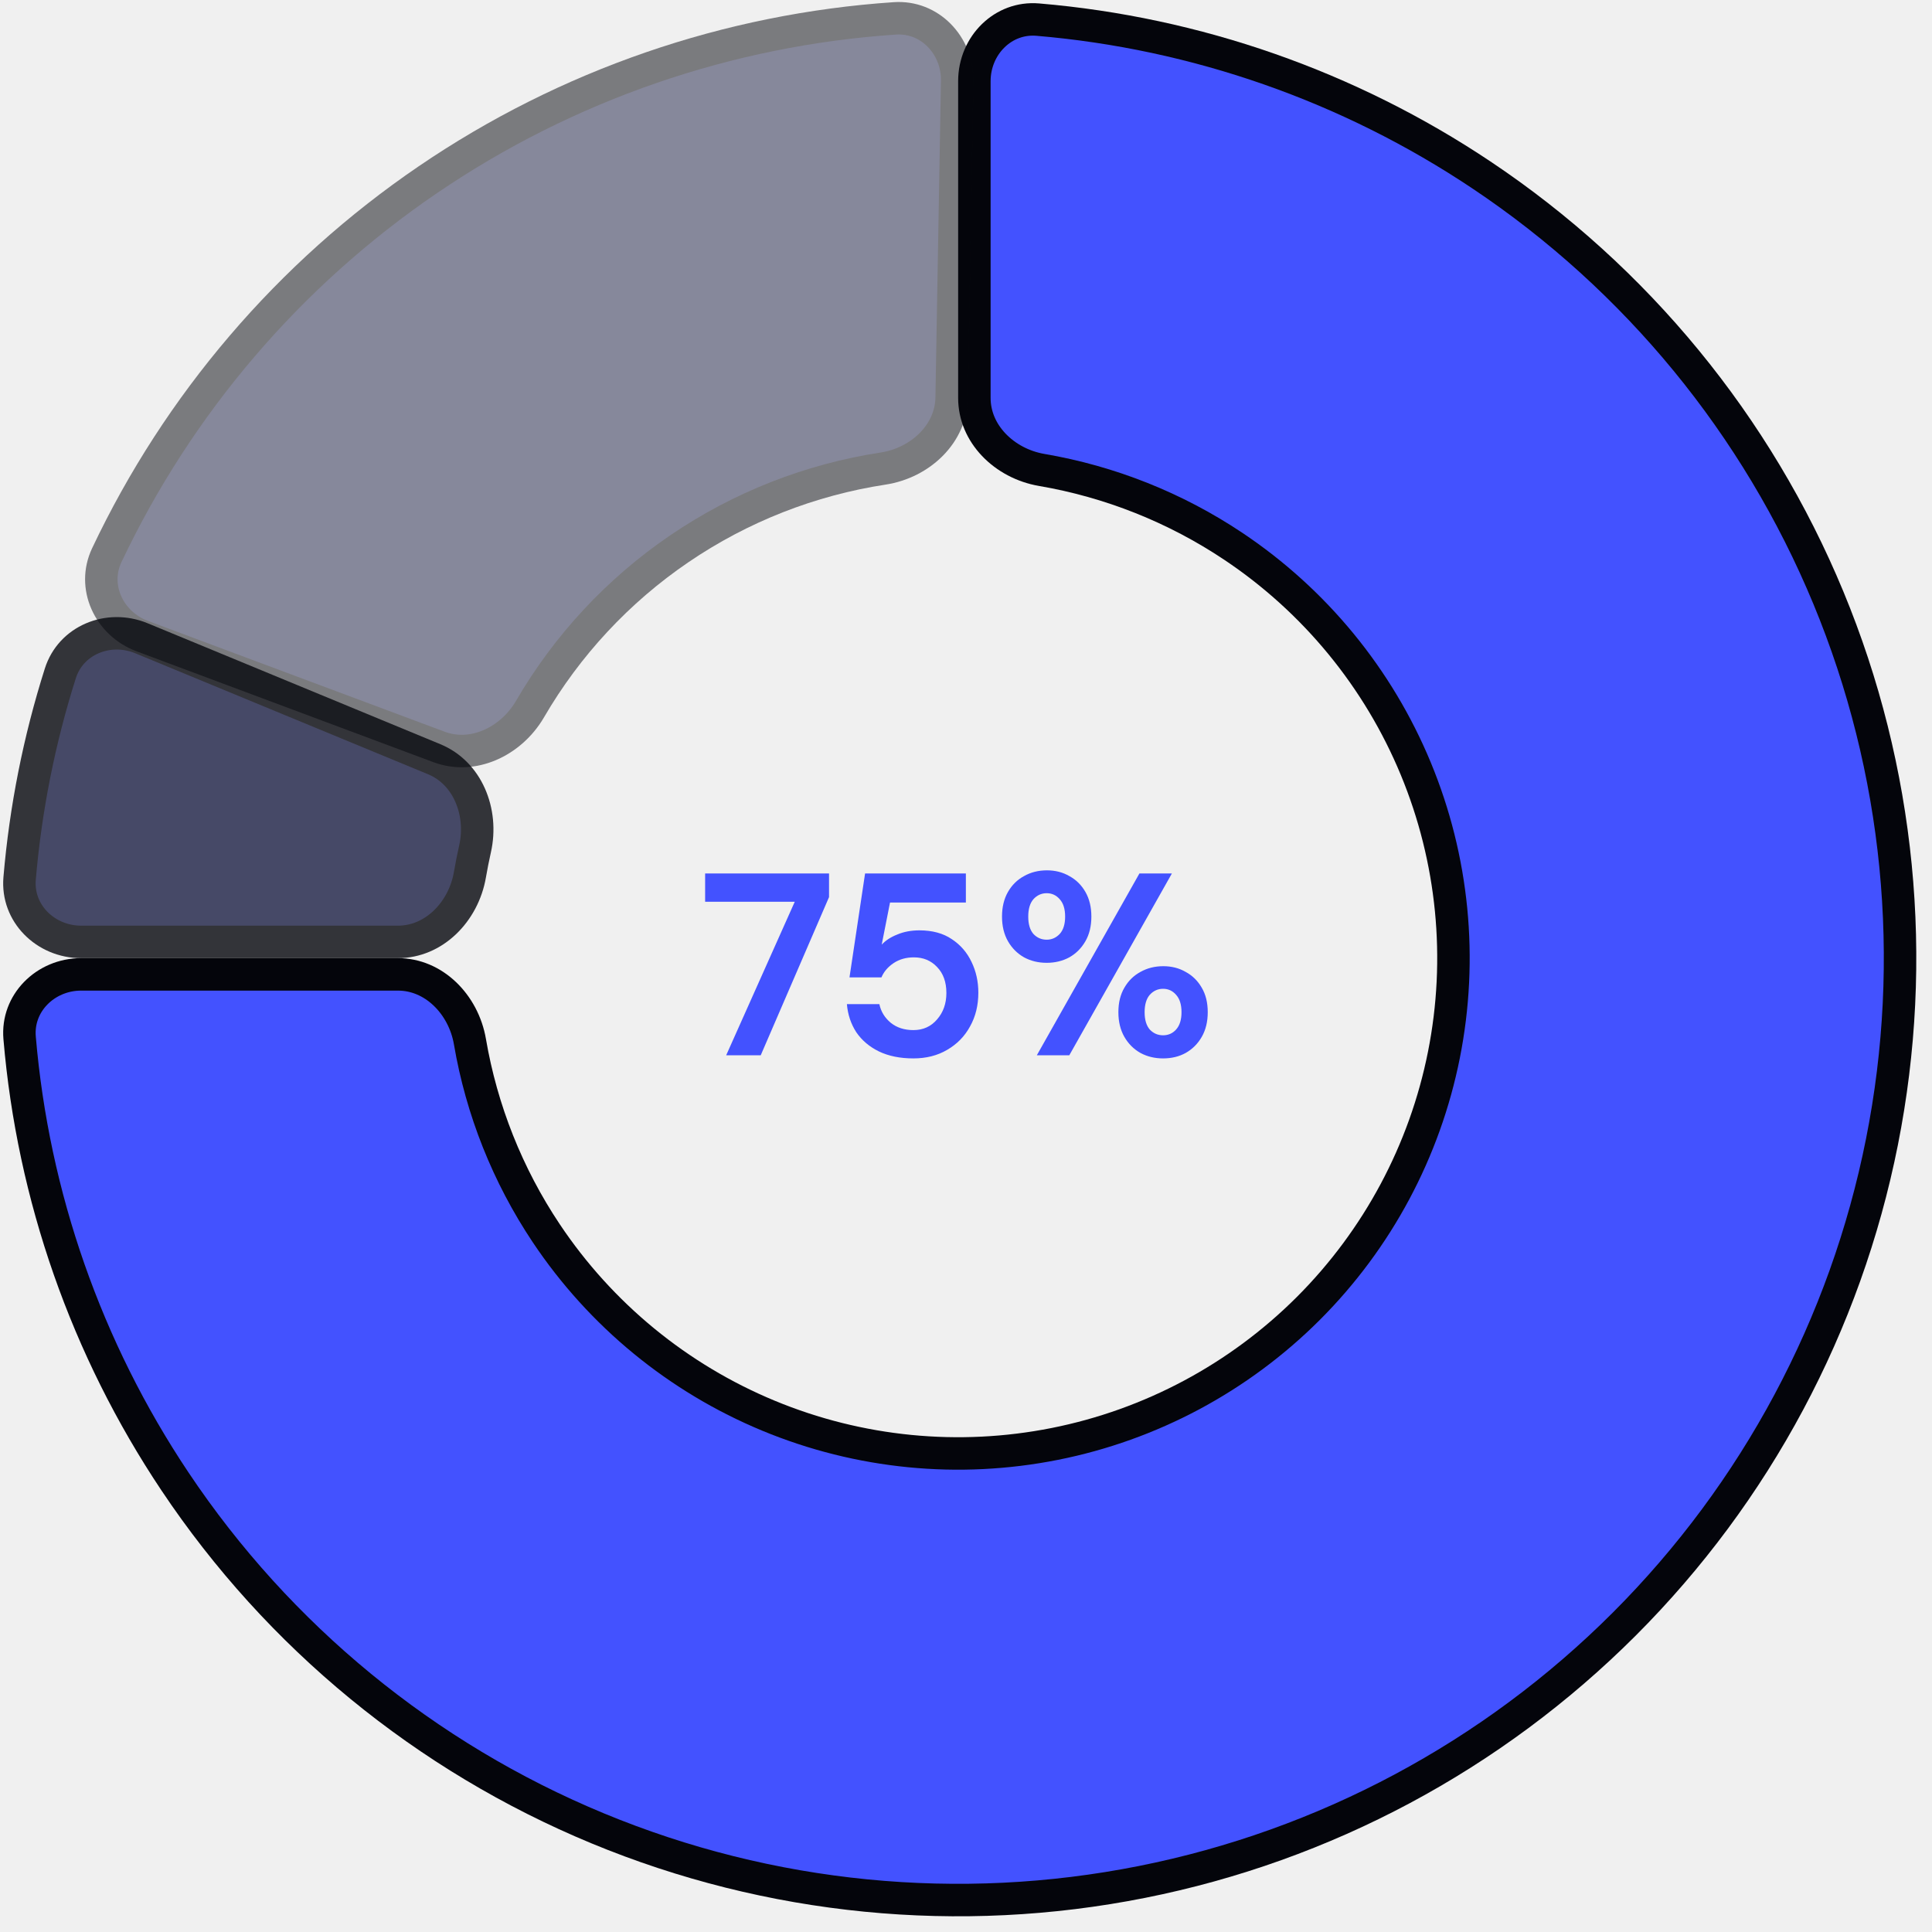
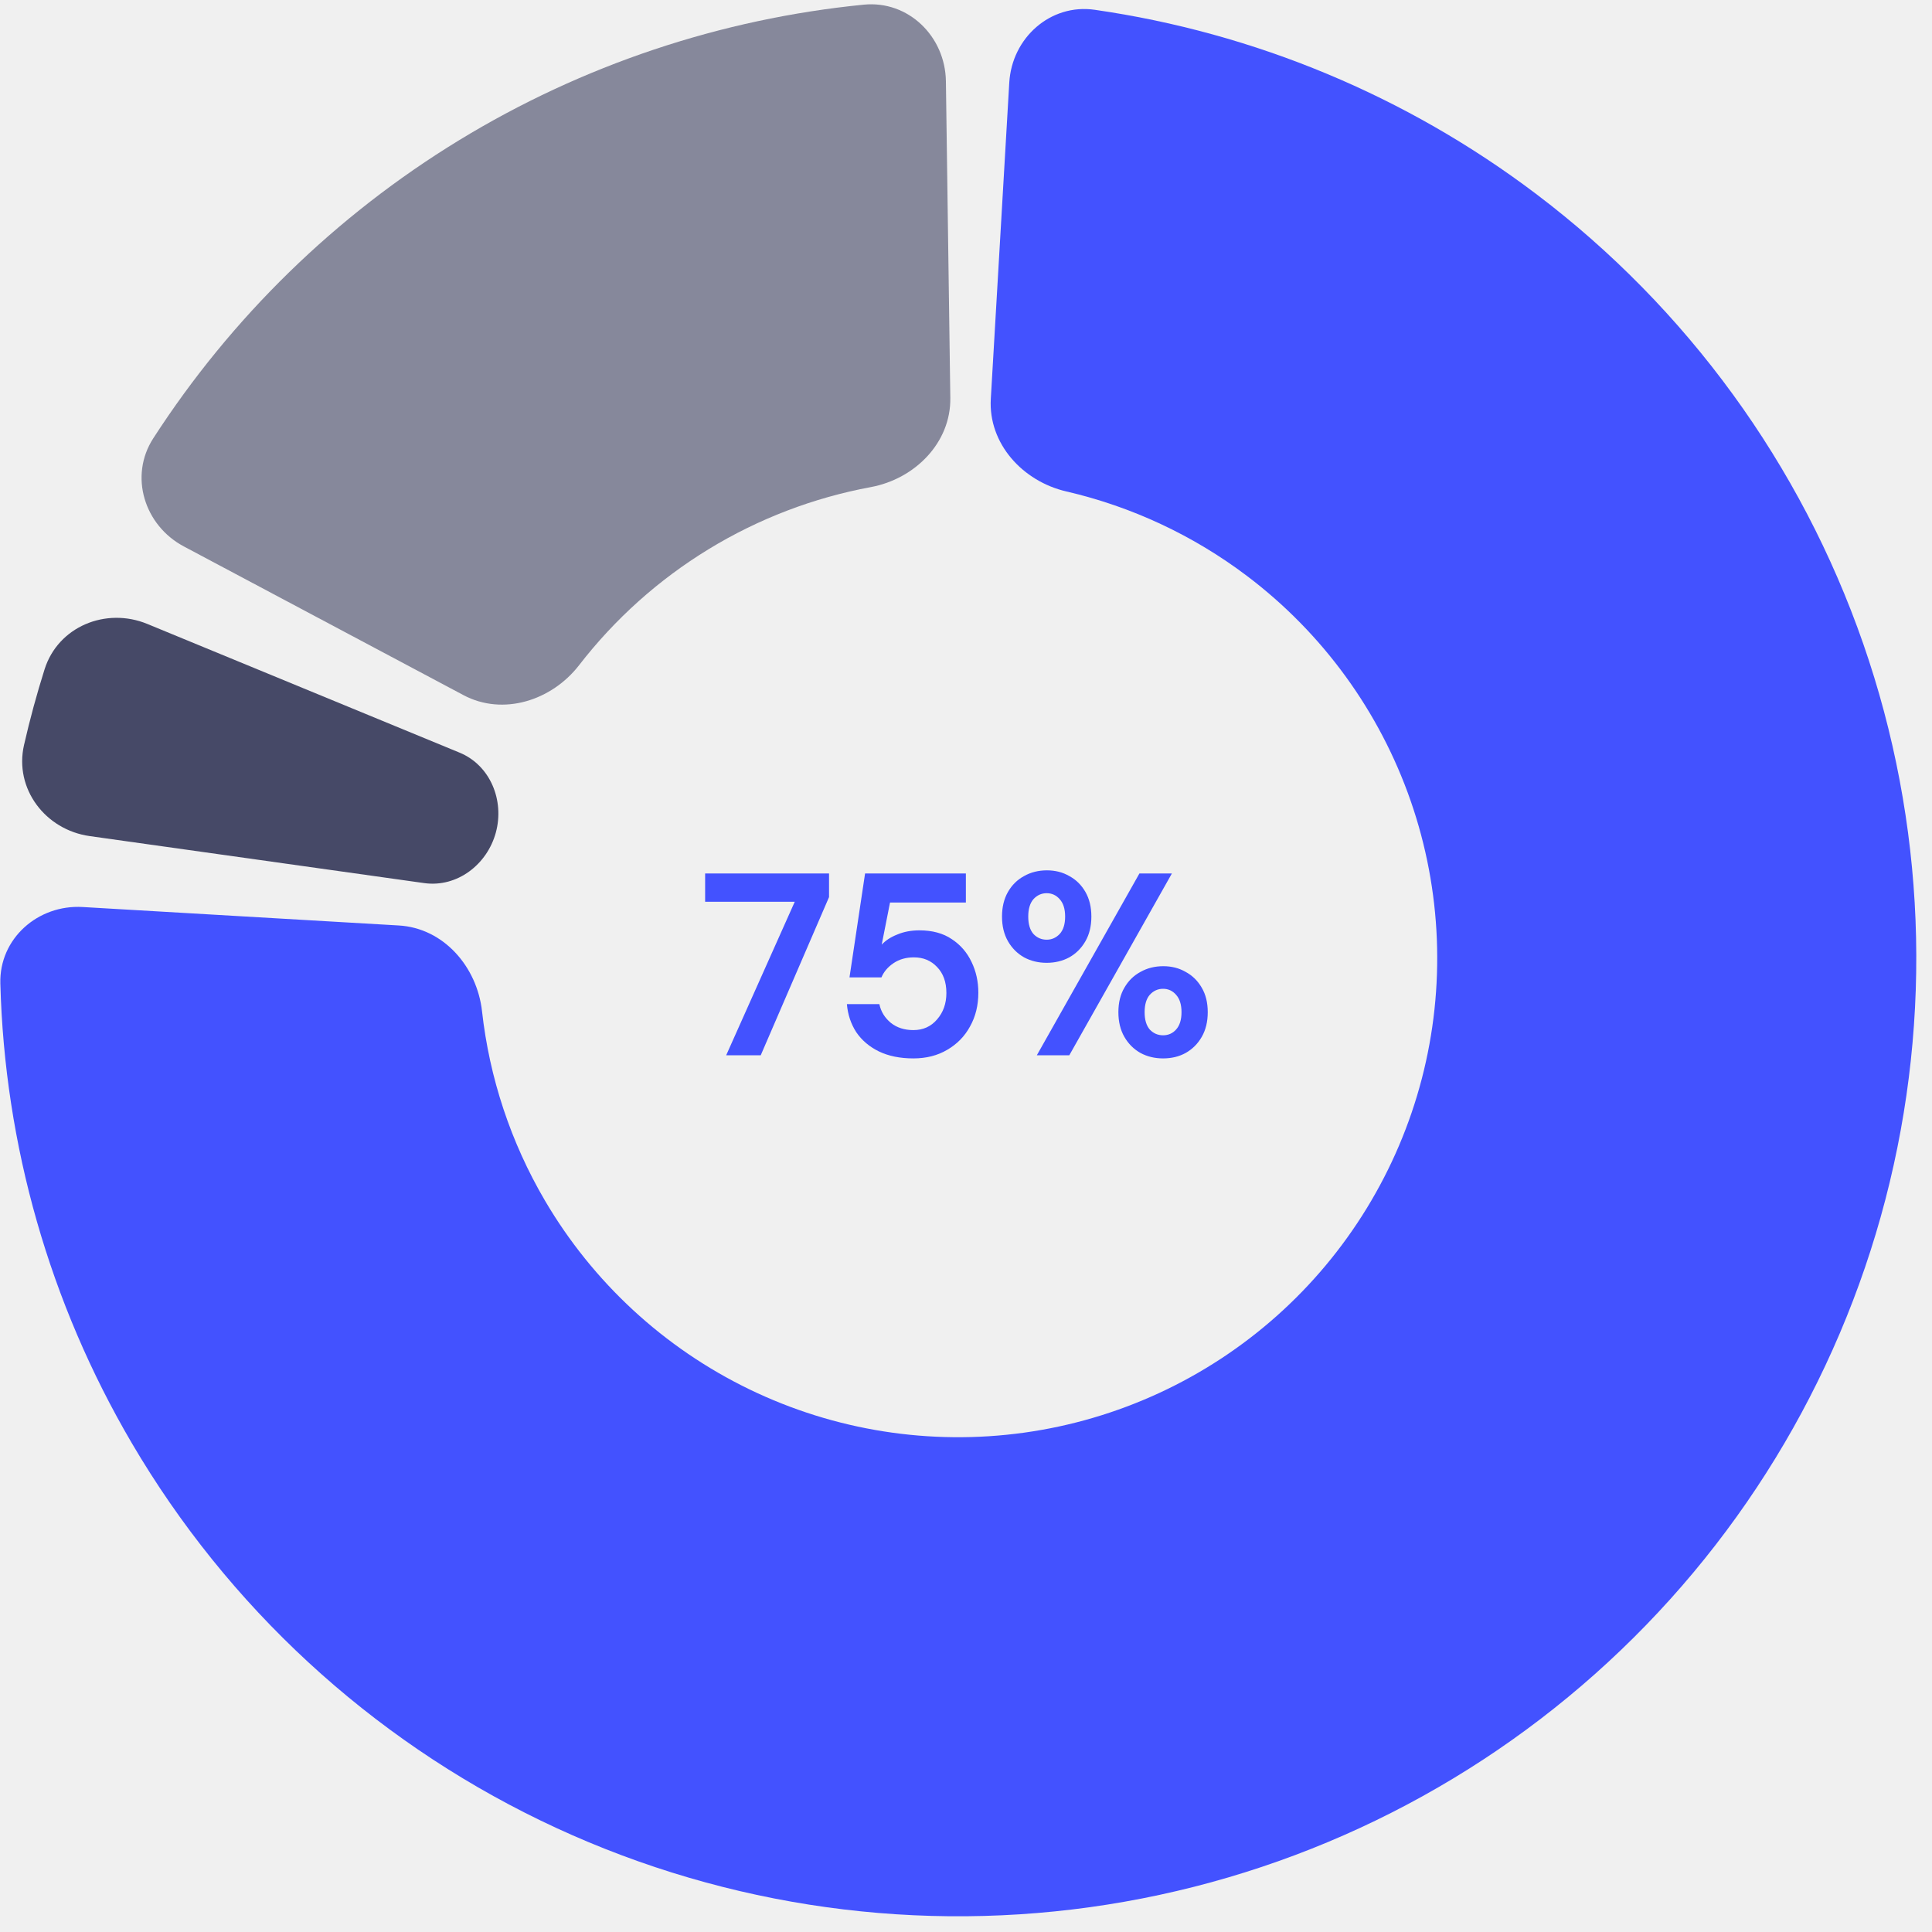
<svg xmlns="http://www.w3.org/2000/svg" width="119" height="119" viewBox="0 0 119 119" fill="none">
-   <mask id="path-1-inside-1_451_423" fill="white">
-     <path d="M59.016 5C59.016 2.239 61.259 -0.022 64.01 0.212C73.922 1.053 83.489 4.39 91.804 9.946C101.509 16.431 109.073 25.648 113.54 36.432C118.007 47.215 119.176 59.082 116.898 70.53C114.621 81.978 109.001 92.493 100.747 100.747C92.493 109.001 81.978 114.621 70.53 116.898C59.082 119.176 47.215 118.007 36.432 113.54C25.648 109.073 16.431 101.509 9.946 91.804C4.39 83.489 1.053 73.922 0.212 64.01C-0.022 61.259 2.239 59.016 5 59.016L24.508 59.016C27.27 59.016 29.465 61.271 29.931 63.992C30.626 68.057 32.169 71.95 34.481 75.41C37.724 80.263 42.332 84.045 47.724 86.278C53.116 88.512 59.049 89.096 64.773 87.957C70.497 86.819 75.755 84.008 79.882 79.882C84.008 75.755 86.819 70.497 87.957 64.773C89.096 59.049 88.512 53.116 86.278 47.724C84.045 42.332 80.263 37.724 75.41 34.481C71.95 32.169 68.057 30.626 63.992 29.931C61.271 29.465 59.016 27.27 59.016 24.508L59.016 5Z" />
-   </mask>
-   <path d="M59.016 5C59.016 2.239 61.259 -0.022 64.01 0.212C73.922 1.053 83.489 4.39 91.804 9.946C101.509 16.431 109.073 25.648 113.54 36.432C118.007 47.215 119.176 59.082 116.898 70.53C114.621 81.978 109.001 92.493 100.747 100.747C92.493 109.001 81.978 114.621 70.53 116.898C59.082 119.176 47.215 118.007 36.432 113.54C25.648 109.073 16.431 101.509 9.946 91.804C4.39 83.489 1.053 73.922 0.212 64.01C-0.022 61.259 2.239 59.016 5 59.016L24.508 59.016C27.27 59.016 29.465 61.271 29.931 63.992C30.626 68.057 32.169 71.95 34.481 75.41C37.724 80.263 42.332 84.045 47.724 86.278C53.116 88.512 59.049 89.096 64.773 87.957C70.497 86.819 75.755 84.008 79.882 79.882C84.008 75.755 86.819 70.497 87.957 64.773C89.096 59.049 88.512 53.116 86.278 47.724C84.045 42.332 80.263 37.724 75.41 34.481C71.95 32.169 68.057 30.626 63.992 29.931C61.271 29.465 59.016 27.27 59.016 24.508L59.016 5Z" fill="#4352FF" stroke="#04050B" stroke-width="4" mask="url(#path-1-inside-1_451_423)" />
-   <g opacity="0.5">
-     <mask id="path-2-inside-2_451_423" fill="white">
-       <path d="M8.414 40.118C5.827 39.152 4.494 36.26 5.675 33.765C10.155 24.301 17.088 16.169 25.791 10.241C34.495 4.312 44.599 0.838 55.047 0.134C57.802 -0.052 60.005 2.247 59.957 5.008L59.617 24.513C59.569 27.274 57.277 29.43 54.547 29.849C50.214 30.512 46.061 32.137 42.404 34.629C38.746 37.12 35.714 40.389 33.51 44.179C32.121 46.566 29.276 47.91 26.689 46.943L8.414 40.118Z" />
-     </mask>
-     <path d="M8.414 40.118C5.827 39.152 4.494 36.26 5.675 33.765C10.155 24.301 17.088 16.169 25.791 10.241C34.495 4.312 44.599 0.838 55.047 0.134C57.802 -0.052 60.005 2.247 59.957 5.008L59.617 24.513C59.569 27.274 57.277 29.43 54.547 29.849C50.214 30.512 46.061 32.137 42.404 34.629C38.746 37.12 35.714 40.389 33.51 44.179C32.121 46.566 29.276 47.91 26.689 46.943L8.414 40.118Z" fill="#1C1F45" stroke="#04050B" stroke-width="4" mask="url(#path-2-inside-2_451_423)" />
-   </g>
-   <g opacity="0.8">
-     <mask id="path-3-inside-3_451_423" fill="white">
-       <path d="M5.001 59.016C2.239 59.016 -0.021 56.774 0.212 54.022C0.583 49.659 1.438 45.35 2.762 41.176C3.597 38.544 6.542 37.334 9.094 38.389L27.124 45.839C29.676 46.893 30.845 49.815 30.235 52.508C30.121 53.016 30.019 53.527 29.931 54.04C29.466 56.762 27.27 59.016 24.509 59.016L5.001 59.016Z" />
-     </mask>
-     <path d="M5.001 59.016C2.239 59.016 -0.021 56.774 0.212 54.022C0.583 49.659 1.438 45.35 2.762 41.176C3.597 38.544 6.542 37.334 9.094 38.389L27.124 45.839C29.676 46.893 30.845 49.815 30.235 52.508C30.121 53.016 30.019 53.527 29.931 54.04C29.466 56.762 27.27 59.016 24.509 59.016L5.001 59.016Z" fill="#1C1F45" stroke="#04050B" stroke-width="4" mask="url(#path-3-inside-3_451_423)" />
-   </g>
+   <path d="M62.165 5.092C62.326 2.335 64.697 0.209 67.43 0.603C77.275 2.021 86.632 5.91 94.609 11.941C103.92 18.981 110.934 28.623 114.764 39.649C118.595 50.675 119.069 62.589 116.129 73.885C113.188 85.18 106.964 95.351 98.243 103.109C89.522 110.867 78.697 115.865 67.136 117.471C55.574 119.077 43.796 117.219 33.291 112.131C22.786 107.043 14.026 98.954 8.118 88.887C3.056 80.262 0.283 70.517 0.021 60.574C-0.052 57.813 2.335 55.706 5.092 55.867L24.567 57.004C27.323 57.165 29.384 59.544 29.69 62.288C30.147 66.387 31.461 70.363 33.567 73.952C36.521 78.985 40.901 83.029 46.154 85.573C51.406 88.117 57.295 89.047 63.076 88.244C68.857 87.441 74.269 84.942 78.63 81.063C82.99 77.183 86.102 72.098 87.573 66.451C89.043 60.803 88.805 54.846 86.89 49.333C84.975 43.82 81.468 38.998 76.813 35.479C73.493 32.969 69.697 31.202 65.68 30.27C62.99 29.647 60.867 27.323 61.028 24.567L62.165 5.092Z" fill="#4352FF" />
+   <path opacity="0.5" d="M11.323 33.657C8.885 32.361 7.941 29.319 9.439 27C14.244 19.561 20.673 13.279 28.268 8.643C35.863 4.007 44.389 1.16 53.202 0.287C55.95 0.015 58.224 2.244 58.262 5.005L58.534 24.512C58.573 27.273 56.35 29.499 53.634 30.003C50.112 30.657 46.724 31.948 43.642 33.83C40.561 35.711 37.863 38.133 35.671 40.968C33.982 43.152 30.986 44.112 28.547 42.816L11.323 33.657Z" fill="#1C1F45" />
+   <path opacity="0.8" d="M5.526 51.499C2.792 51.114 0.865 48.579 1.48 45.887C1.838 44.316 2.261 42.761 2.746 41.225C3.579 38.592 6.523 37.38 9.076 38.432L28.307 46.358C30.201 47.139 31.078 49.303 30.541 51.279V51.279C30.004 53.256 28.152 54.678 26.124 54.393L5.526 51.499Z" fill="#1C1F45" />
  <path d="M44.728 65L48.952 55.544H43.432V53.8H51.064V55.256L46.856 65H44.728ZM56.26 65.192C55.439 65.192 54.73 65.048 54.132 64.76C53.546 64.472 53.082 64.077 52.74 63.576C52.41 63.064 52.218 62.488 52.164 61.848H54.164C54.26 62.307 54.495 62.691 54.868 63C55.242 63.299 55.706 63.448 56.26 63.448C56.858 63.448 57.343 63.229 57.716 62.792C58.1 62.355 58.292 61.811 58.292 61.16C58.292 60.488 58.1 59.955 57.716 59.56C57.343 59.165 56.868 58.968 56.292 58.968C55.812 58.968 55.396 59.085 55.044 59.32C54.692 59.555 54.442 59.848 54.292 60.2H52.324L53.284 53.8H59.492V55.592H54.82L54.308 58.184C54.543 57.928 54.863 57.72 55.268 57.56C55.674 57.389 56.127 57.304 56.628 57.304C57.428 57.304 58.095 57.485 58.628 57.848C59.162 58.2 59.567 58.669 59.844 59.256C60.122 59.832 60.26 60.461 60.26 61.144C60.26 61.923 60.09 62.616 59.748 63.224C59.418 63.832 58.948 64.312 58.34 64.664C57.743 65.016 57.05 65.192 56.26 65.192ZM64.47 59.304C63.958 59.304 63.494 59.192 63.078 58.968C62.662 58.733 62.331 58.403 62.086 57.976C61.841 57.549 61.718 57.043 61.718 56.456C61.718 55.869 61.841 55.363 62.086 54.936C62.331 54.509 62.662 54.184 63.078 53.96C63.494 53.725 63.964 53.608 64.486 53.608C64.998 53.608 65.457 53.725 65.862 53.96C66.278 54.184 66.609 54.509 66.854 54.936C67.1 55.363 67.222 55.869 67.222 56.456C67.222 57.043 67.1 57.549 66.854 57.976C66.609 58.403 66.278 58.733 65.862 58.968C65.446 59.192 64.982 59.304 64.47 59.304ZM63.862 65L70.182 53.8H72.182L65.862 65H63.862ZM64.47 57.88C64.779 57.88 65.046 57.763 65.27 57.528C65.494 57.283 65.606 56.925 65.606 56.456C65.606 55.987 65.494 55.629 65.27 55.384C65.057 55.139 64.79 55.016 64.47 55.016C64.15 55.016 63.878 55.139 63.654 55.384C63.441 55.629 63.334 55.987 63.334 56.456C63.334 56.925 63.441 57.283 63.654 57.528C63.878 57.763 64.15 57.88 64.47 57.88ZM71.638 65.192C71.126 65.192 70.662 65.08 70.246 64.856C69.83 64.621 69.499 64.291 69.254 63.864C69.009 63.437 68.886 62.931 68.886 62.344C68.886 61.757 69.009 61.256 69.254 60.84C69.499 60.413 69.83 60.088 70.246 59.864C70.662 59.629 71.132 59.512 71.654 59.512C72.166 59.512 72.625 59.629 73.03 59.864C73.446 60.088 73.777 60.413 74.022 60.84C74.267 61.256 74.39 61.757 74.39 62.344C74.39 62.931 74.267 63.437 74.022 63.864C73.777 64.291 73.446 64.621 73.03 64.856C72.625 65.08 72.161 65.192 71.638 65.192ZM71.638 63.768C71.958 63.768 72.225 63.651 72.438 63.416C72.662 63.171 72.774 62.813 72.774 62.344C72.774 61.875 72.662 61.517 72.438 61.272C72.225 61.027 71.958 60.904 71.638 60.904C71.318 60.904 71.046 61.027 70.822 61.272C70.609 61.517 70.502 61.875 70.502 62.344C70.502 62.813 70.609 63.171 70.822 63.416C71.046 63.651 71.318 63.768 71.638 63.768Z" fill="#4352FF" />
</svg>
